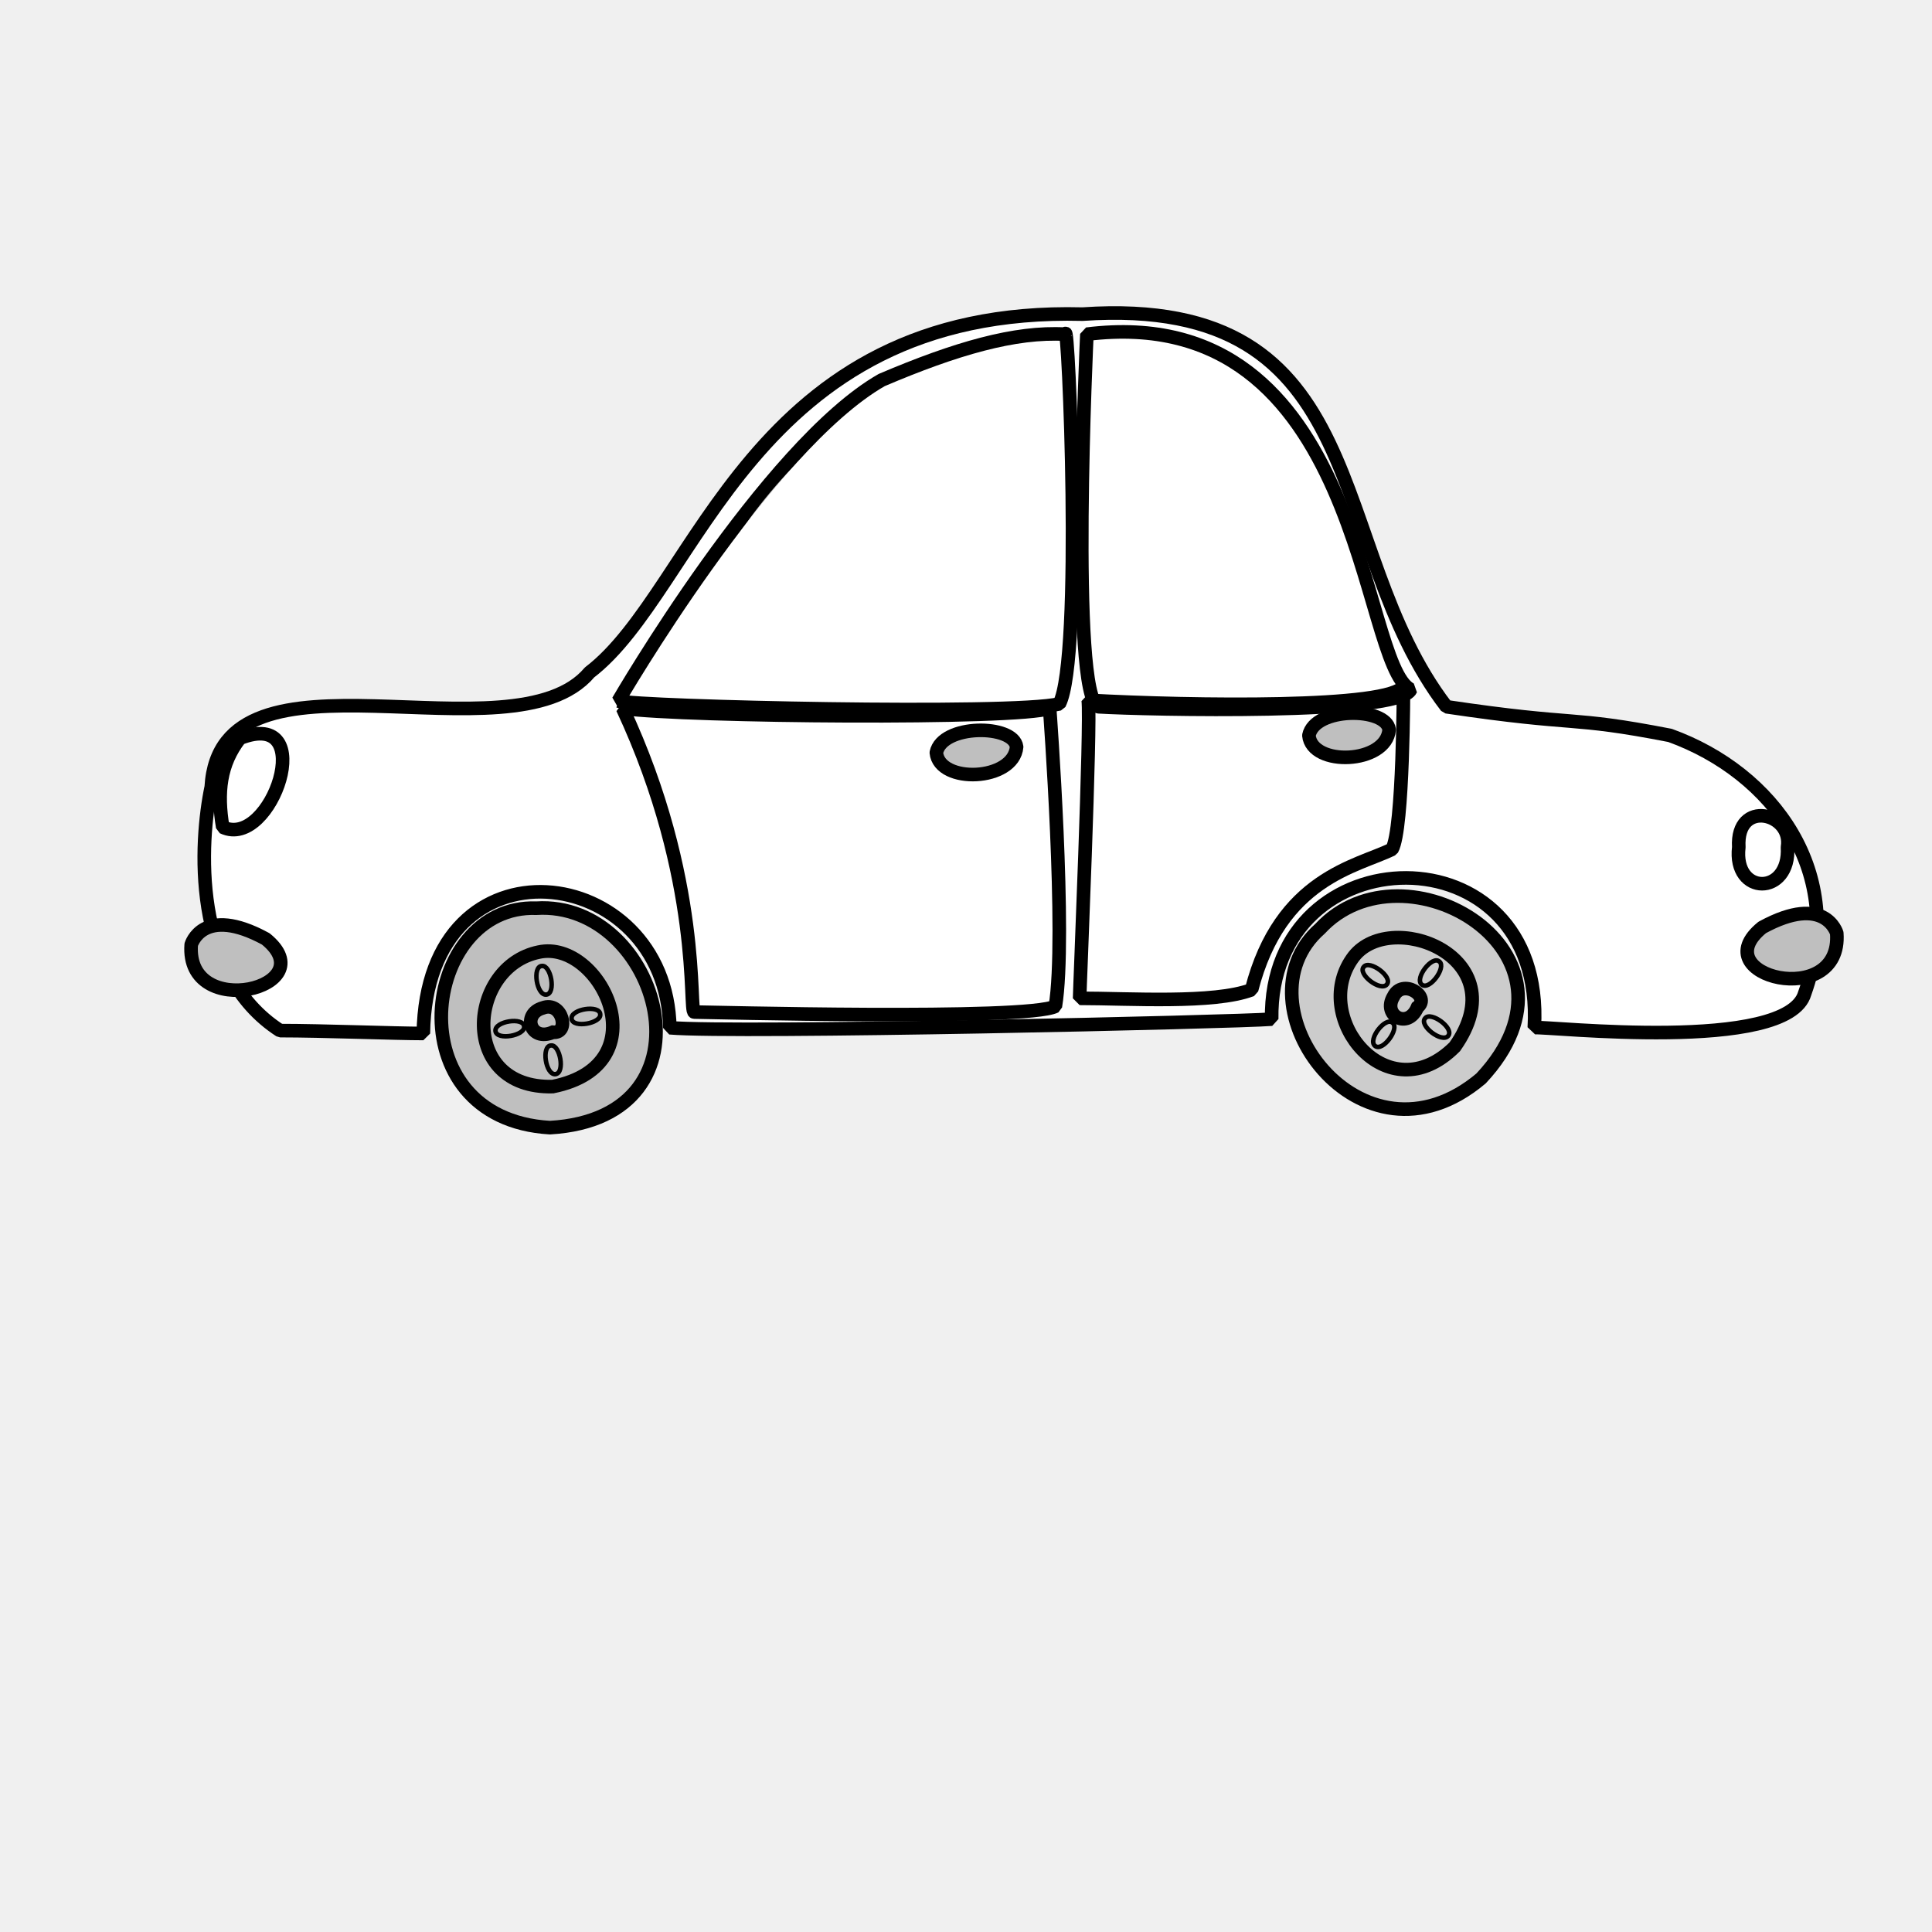
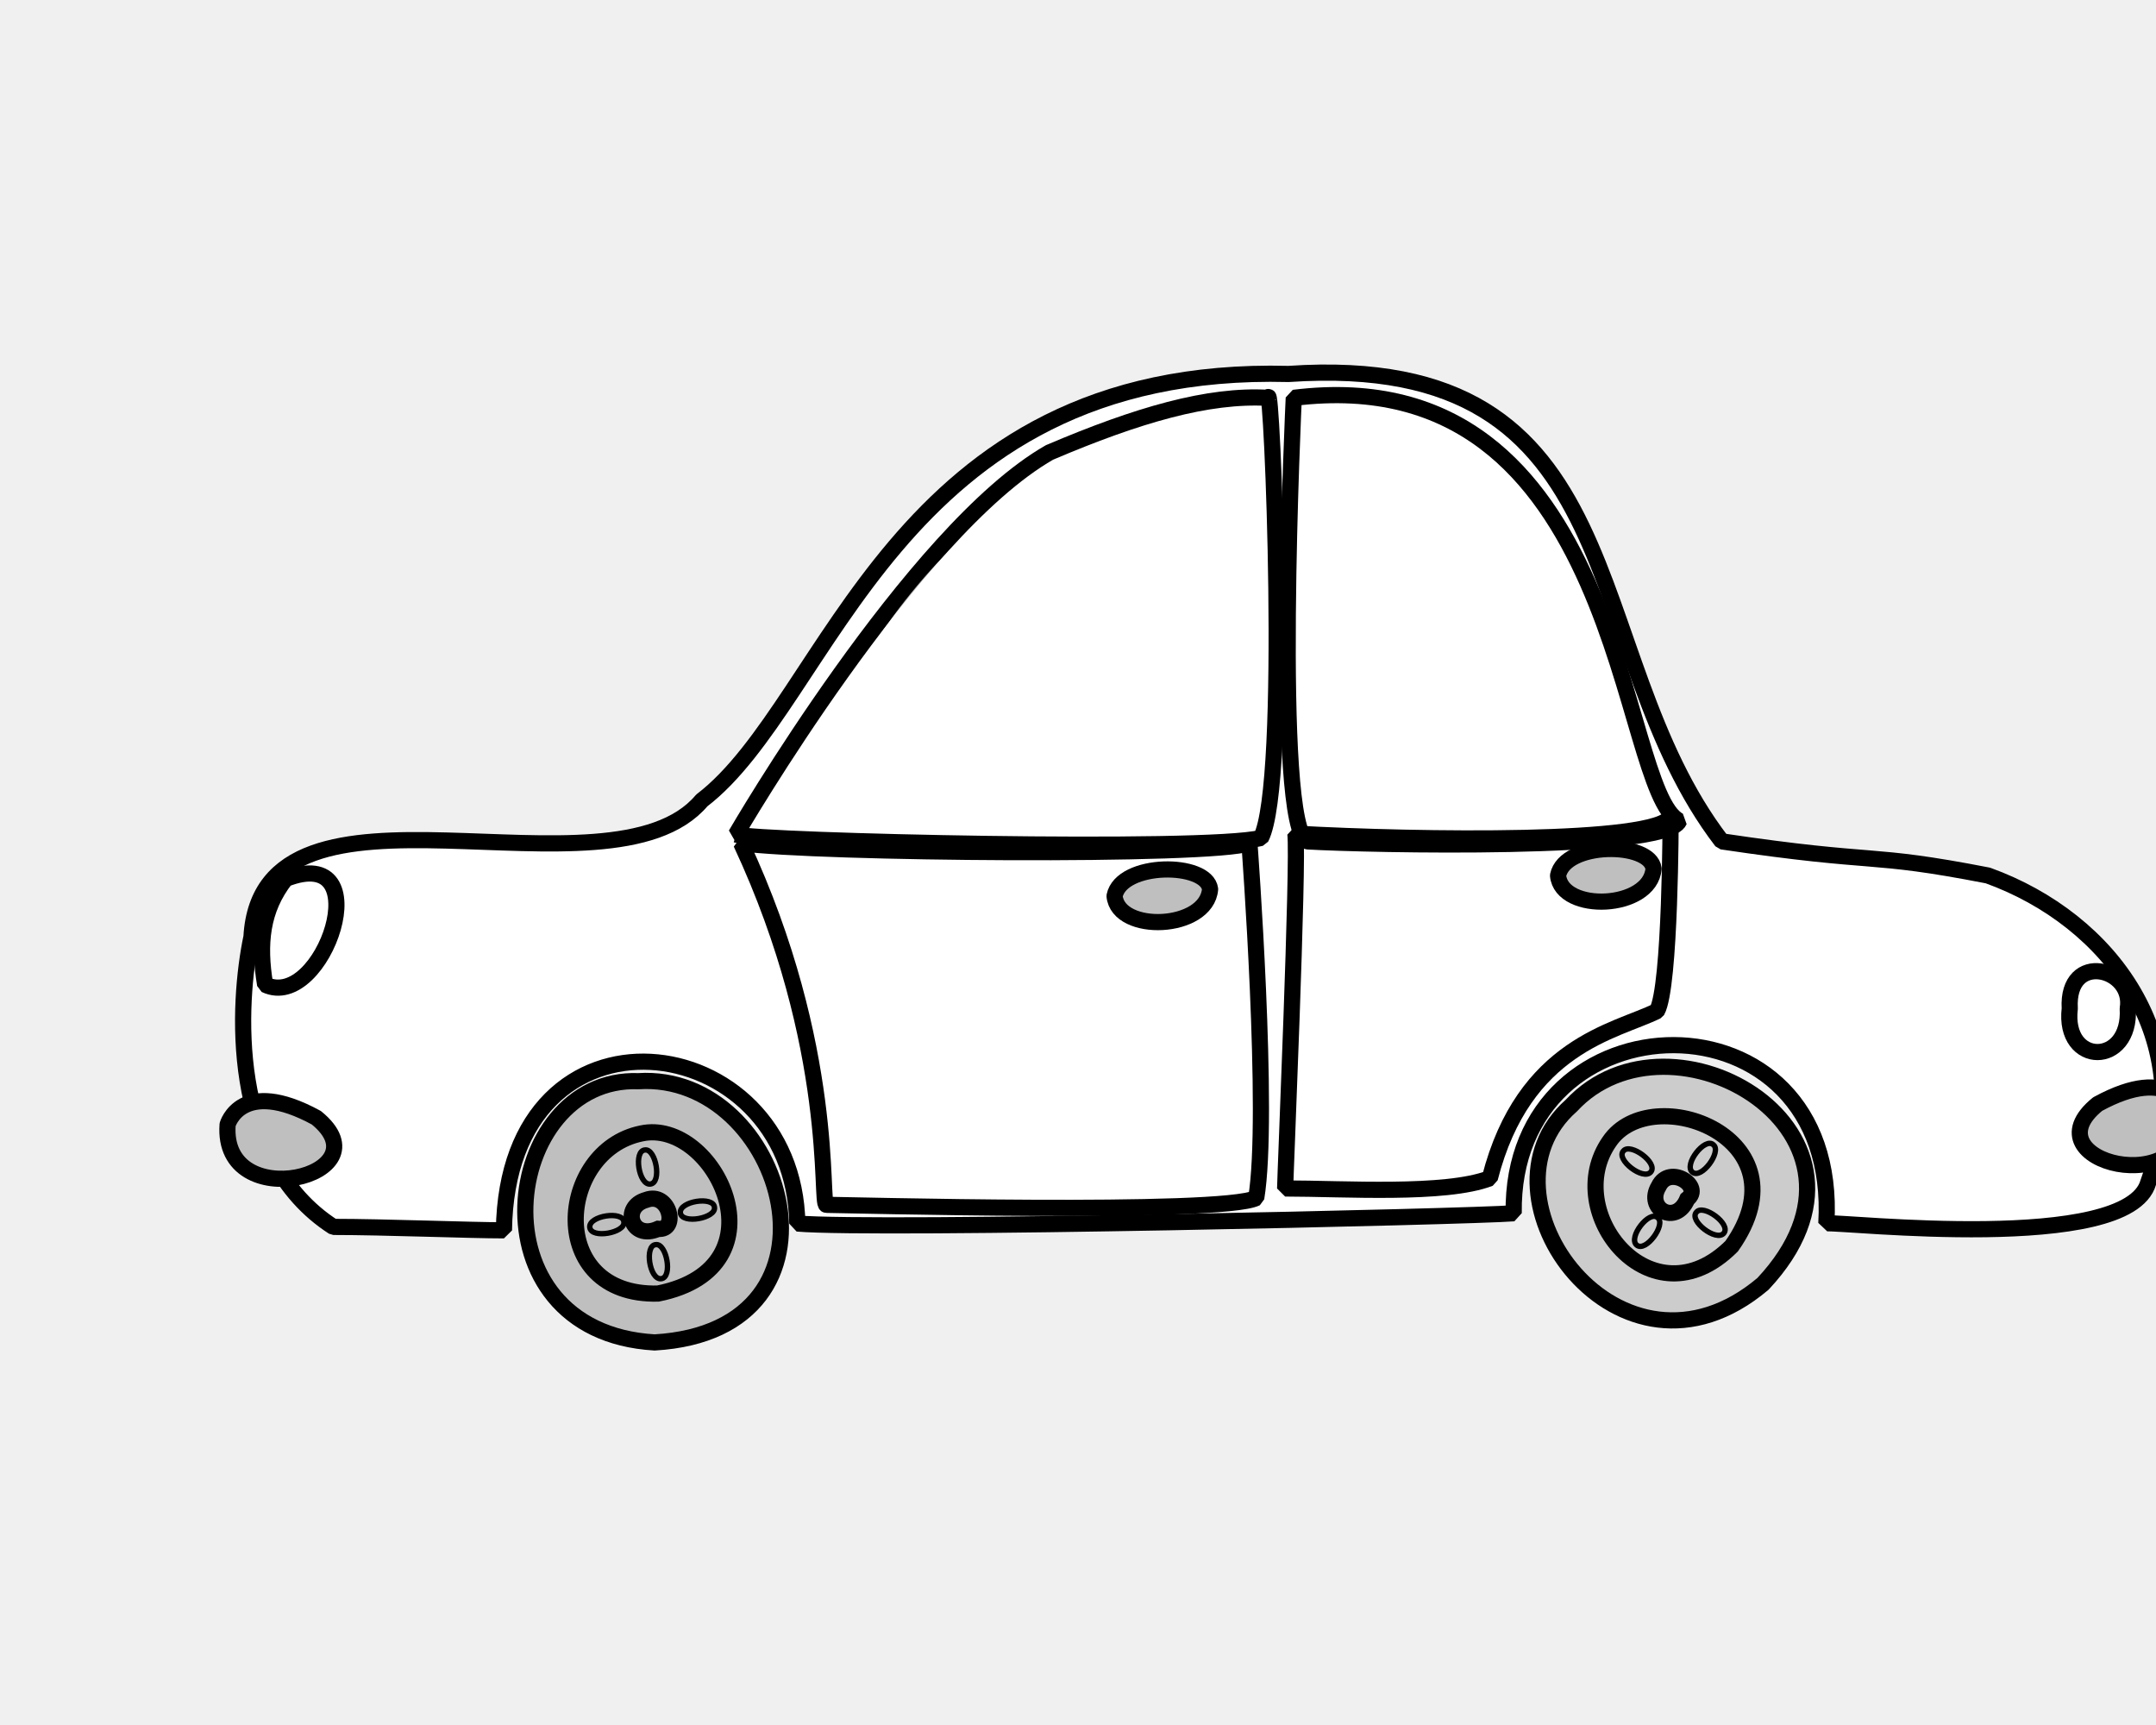
- <svg xmlns="http://www.w3.org/2000/svg" xmlns:xlink="http://www.w3.org/1999/xlink" width="533.333" height="533.333">
+ <svg xmlns="http://www.w3.org/2000/svg" xmlns:xlink="http://www.w3.org/1999/xlink" width="500" height="400">
  <defs>
    <linearGradient id="linearGradient619">
      <stop stop-color="#000000" offset="0" id="stop620" />
      <stop stop-color="#ffffff" offset="1" id="stop621" />
    </linearGradient>
    <linearGradient xlink:href="#linearGradient619" id="linearGradient622" />
  </defs>
  <g>
    <path fill="#ffffff" fill-rule="evenodd" stroke="black" stroke-width="3.75" stroke-linejoin="bevel" id="path606" d="m423.551,283.675c3.712,-0.412 69.899,7.155 74.645,-9.46c11.867,-33.227 -8.703,-60.918 -37.184,-71.203c-28.481,-5.538 -24.524,-2.373 -61.708,-7.911c-34.019,-44.303 -18.987,-113.924 -100.475,-108.386c-91.772,-2.373 -106.013,75.949 -136.075,98.893c-21.362,25.316 -102.058,-11.076 -104.431,31.645c-3.165,15.032 -5.538,51.424 18.987,67.247c11.867,0 31.646,0.791 39.557,0.791c0.791,-56.17 67.247,-47.468 68.039,-1.582c18.195,1.582 156.644,-1.582 166.138,-2.373c-0.825,-51.491 75.739,-53.252 72.507,2.339z" />
    <path fill="#ffffff" fill-rule="evenodd" stroke="#000000" stroke-width="3.75" stroke-linejoin="bevel" id="path607" d="m170.665,193.519c0,0 40.861,-70.411 72.732,-88.608c20.43,-8.702 36.774,-13.449 50.668,-12.658c0.817,-5.538 4.902,89.399 -1.635,102.057c-13.075,3.165 -116.044,0.791 -121.764,-0.791z" />
    <path fill="#ffffff" fill-rule="evenodd" stroke="black" stroke-width="3.75" stroke-linejoin="bevel" id="path608" d="m300.038,92.253c0,0 -4.747,99.684 3.165,102.849c13.449,0.79 83.069,2.372 86.234,-4.748c-14.24,-7.12 -12.658,-107.594 -89.399,-98.101z" />
    <path fill="#ffffff" fill-rule="evenodd" stroke="black" stroke-width="3.75" stroke-linejoin="bevel" id="path609" d="m66.234,203.804c-5.538,7.12 -6.329,15.032 -4.747,24.526c13.449,6.328 26.899,-33.228 4.747,-24.526z" />
    <path fill="#ffffff" fill-rule="evenodd" stroke="black" stroke-width="3.75" stroke-linejoin="bevel" id="path610" d="m493.45,233.867c1.582,-9.494 -14.24,-13.449 -13.45,-0.001c-1.581,13.45 14.24,13.45 13.45,0.001z" />
    <path fill="#bfbfbf" fill-rule="evenodd" stroke="black" stroke-width="3.75" stroke-linejoin="bevel" id="path611" d="m52.785,260.765c0,0 3.165,-11.075 20.57,-1.582c16.614,13.45 -22.152,22.944 -20.57,1.582z" />
    <path fill="#bfbfbf" fill-rule="evenodd" stroke="black" stroke-width="3.75" stroke-linejoin="bevel" id="path613" d="m507.043,257.6c0,0 -3.165,-11.075 -20.57,-1.582c-16.614,13.45 22.152,22.944 20.57,1.582z" />
    <path fill="none" fill-rule="evenodd" stroke="black" stroke-width="3.75" stroke-linejoin="bevel" id="path615" d="m171.873,195.519c22.151,47.468 18.197,83.862 19.779,83.862c3.164,0 91.772,2.372 99.683,-1.583c3.165,-18.987 -1.582,-82.279 -1.582,-82.279c-8.703,3.165 -100.475,2.373 -117.88,0z" />
    <path fill="none" fill-rule="evenodd" stroke="black" stroke-width="3.75" stroke-linejoin="bevel" id="path616" d="m300.411,193.31c0.791,6.329 -2.373,79.905 -2.373,82.279c13.449,-0.001 37.183,1.582 47.468,-2.374c7.912,-30.855 29.138,-34.019 38.766,-38.766c3.165,-5.538 3.165,-45.095 3.165,-45.095c-3.165,6.329 -58.545,5.539 -87.026,3.956z" />
    <path fill="#bfbfbf" fill-rule="evenodd" stroke="black" stroke-width="3.75" stroke-linejoin="bevel" id="path617" d="m280.633,206.177c-0.791,-6.329 -20.57,-6.329 -22.152,1.583c0.791,8.702 21.36,7.911 22.152,-1.583z" />
    <path fill="#bfbfbf" fill-rule="evenodd" stroke="black" stroke-width="3.75" stroke-linejoin="bevel" id="path618" d="m383.481,201.43c-0.791,-6.329 -20.57,-6.329 -22.152,1.583c0.791,8.702 21.36,7.911 22.152,-1.583z" />
    <path fill="#ffffff" fill-rule="evenodd" stroke-width="1pt" fill-opacity="0.711" id="path623" d="m180.158,186.399c15.032,-18.987 30.855,-76.741 100.475,-90.19c-12.658,36.392 -70.412,93.354 -100.475,90.19z" />
    <path fill="#ffffff" fill-rule="evenodd" stroke-width="1pt" fill-opacity="0.714" id="path624" d="m303.576,97.791c-3.165,5.538 -3.956,51.424 2.374,80.696c18.987,-61.708 42.721,-89.399 -2.374,-80.696z" />
    <g transform="matrix(0.999131, -0.0416883, 0.0416883, 0.999131, -2.88845, -52.6381)" id="g631">
      <path fill="#bfbfbf" fill-rule="evenodd" stroke="black" stroke-width="3.75" stroke-linejoin="bevel" id="path612" d="m138.154,309.378c-31.654,-2.499 -41.789,56.374 1.245,60.682c47.798,-0.791 32.875,-61.473 -1.245,-60.682z" />
      <path fill="#bfbfbf" fill-rule="evenodd" stroke="black" stroke-width="3.75" id="path625" d="m138.359,321.511c17.039,-2.954 32.716,32.489 2.272,37.26c-26.128,-0.455 -22.038,-34.08 -2.272,-37.26z" />
      <path fill="#bfbfbf" fill-rule="evenodd" stroke="black" stroke-width="3.75" id="path626" d="m138.813,336.96c5.453,-1.818 7.271,7.498 2.5,6.816c-6.362,2.5 -8.406,-5.452 -2.5,-6.816z" />
      <path fill="#bfbfbf" fill-rule="evenodd" stroke="black" stroke-width="1.25" id="path627" d="m139.041,325.373c-2.726,0 -1.818,8.179 0.908,7.952c2.727,-0.227 1.591,-8.179 -0.908,-7.952z" />
      <path fill="#bfbfbf" fill-rule="evenodd" stroke="black" stroke-width="1.25" id="path628" d="m140.631,347.411c-2.726,0 -1.818,8.179 0.908,7.952c2.727,-0.227 1.591,-8.179 -0.908,-7.952z" />
      <path fill="#bfbfbf" fill-rule="evenodd" stroke="black" stroke-width="1.25" id="path629" d="m154.57,339.38c0,-2.726 -8.179,-1.818 -7.952,0.908c0.227,2.727 8.179,1.591 7.952,-0.908z" />
      <path fill="#bfbfbf" fill-rule="evenodd" stroke="black" stroke-width="1.25" id="path630" d="m133.441,341.879c0,-2.726 -8.179,-1.818 -7.952,0.908c0.227,2.727 8.179,1.591 7.952,-0.908z" />
    </g>
    <g transform="matrix(0.695839, -0.718198, 0.718198, 0.695839, 15.1018, 128.738)" id="g639">
      <path fill="#cccccc" fill-rule="evenodd" stroke="black" stroke-width="3.75" stroke-linejoin="bevel" id="path640" d="m151.38,339.682c-31.654,-2.499 -41.789,56.374 1.245,60.682c47.798,-0.791 32.875,-61.473 -1.245,-60.682z" />
      <path fill="#cccccc" fill-rule="evenodd" stroke="black" stroke-width="3.75" id="path641" d="m151.585,351.815c17.039,-2.954 32.716,32.489 2.272,37.26c-26.128,-0.455 -22.038,-34.08 -2.272,-37.26z" />
      <path fill="#cccccc" fill-rule="evenodd" stroke="black" stroke-width="3.75" id="path642" d="m152.039,367.264c5.453,-1.818 7.271,7.498 2.5,6.816c-6.362,2.5 -8.406,-5.452 -2.5,-6.816z" />
      <path fill="#cccccc" fill-rule="evenodd" stroke="black" stroke-width="1.25" id="path643" d="m152.267,355.677c-2.726,0 -1.818,8.179 0.908,7.952c2.727,-0.227 1.591,-8.179 -0.908,-7.952z" />
      <path fill="#cccccc" fill-rule="evenodd" stroke="black" stroke-width="1.25" id="path644" d="m153.857,377.715c-2.726,0 -1.818,8.179 0.908,7.952c2.727,-0.227 1.591,-8.179 -0.908,-7.952z" />
      <path fill="#cccccc" fill-rule="evenodd" stroke="black" stroke-width="1.25" id="path645" d="m167.796,369.684c0,-2.726 -8.179,-1.818 -7.952,0.908c0.227,2.727 8.179,1.591 7.952,-0.908z" />
      <path fill="#cccccc" fill-rule="evenodd" stroke="black" stroke-width="1.25" id="path646" d="m146.667,372.183c0,-2.726 -8.179,-1.818 -7.952,0.908c0.227,2.727 8.179,1.591 7.952,-0.908z" />
    </g>
  </g>
</svg>
